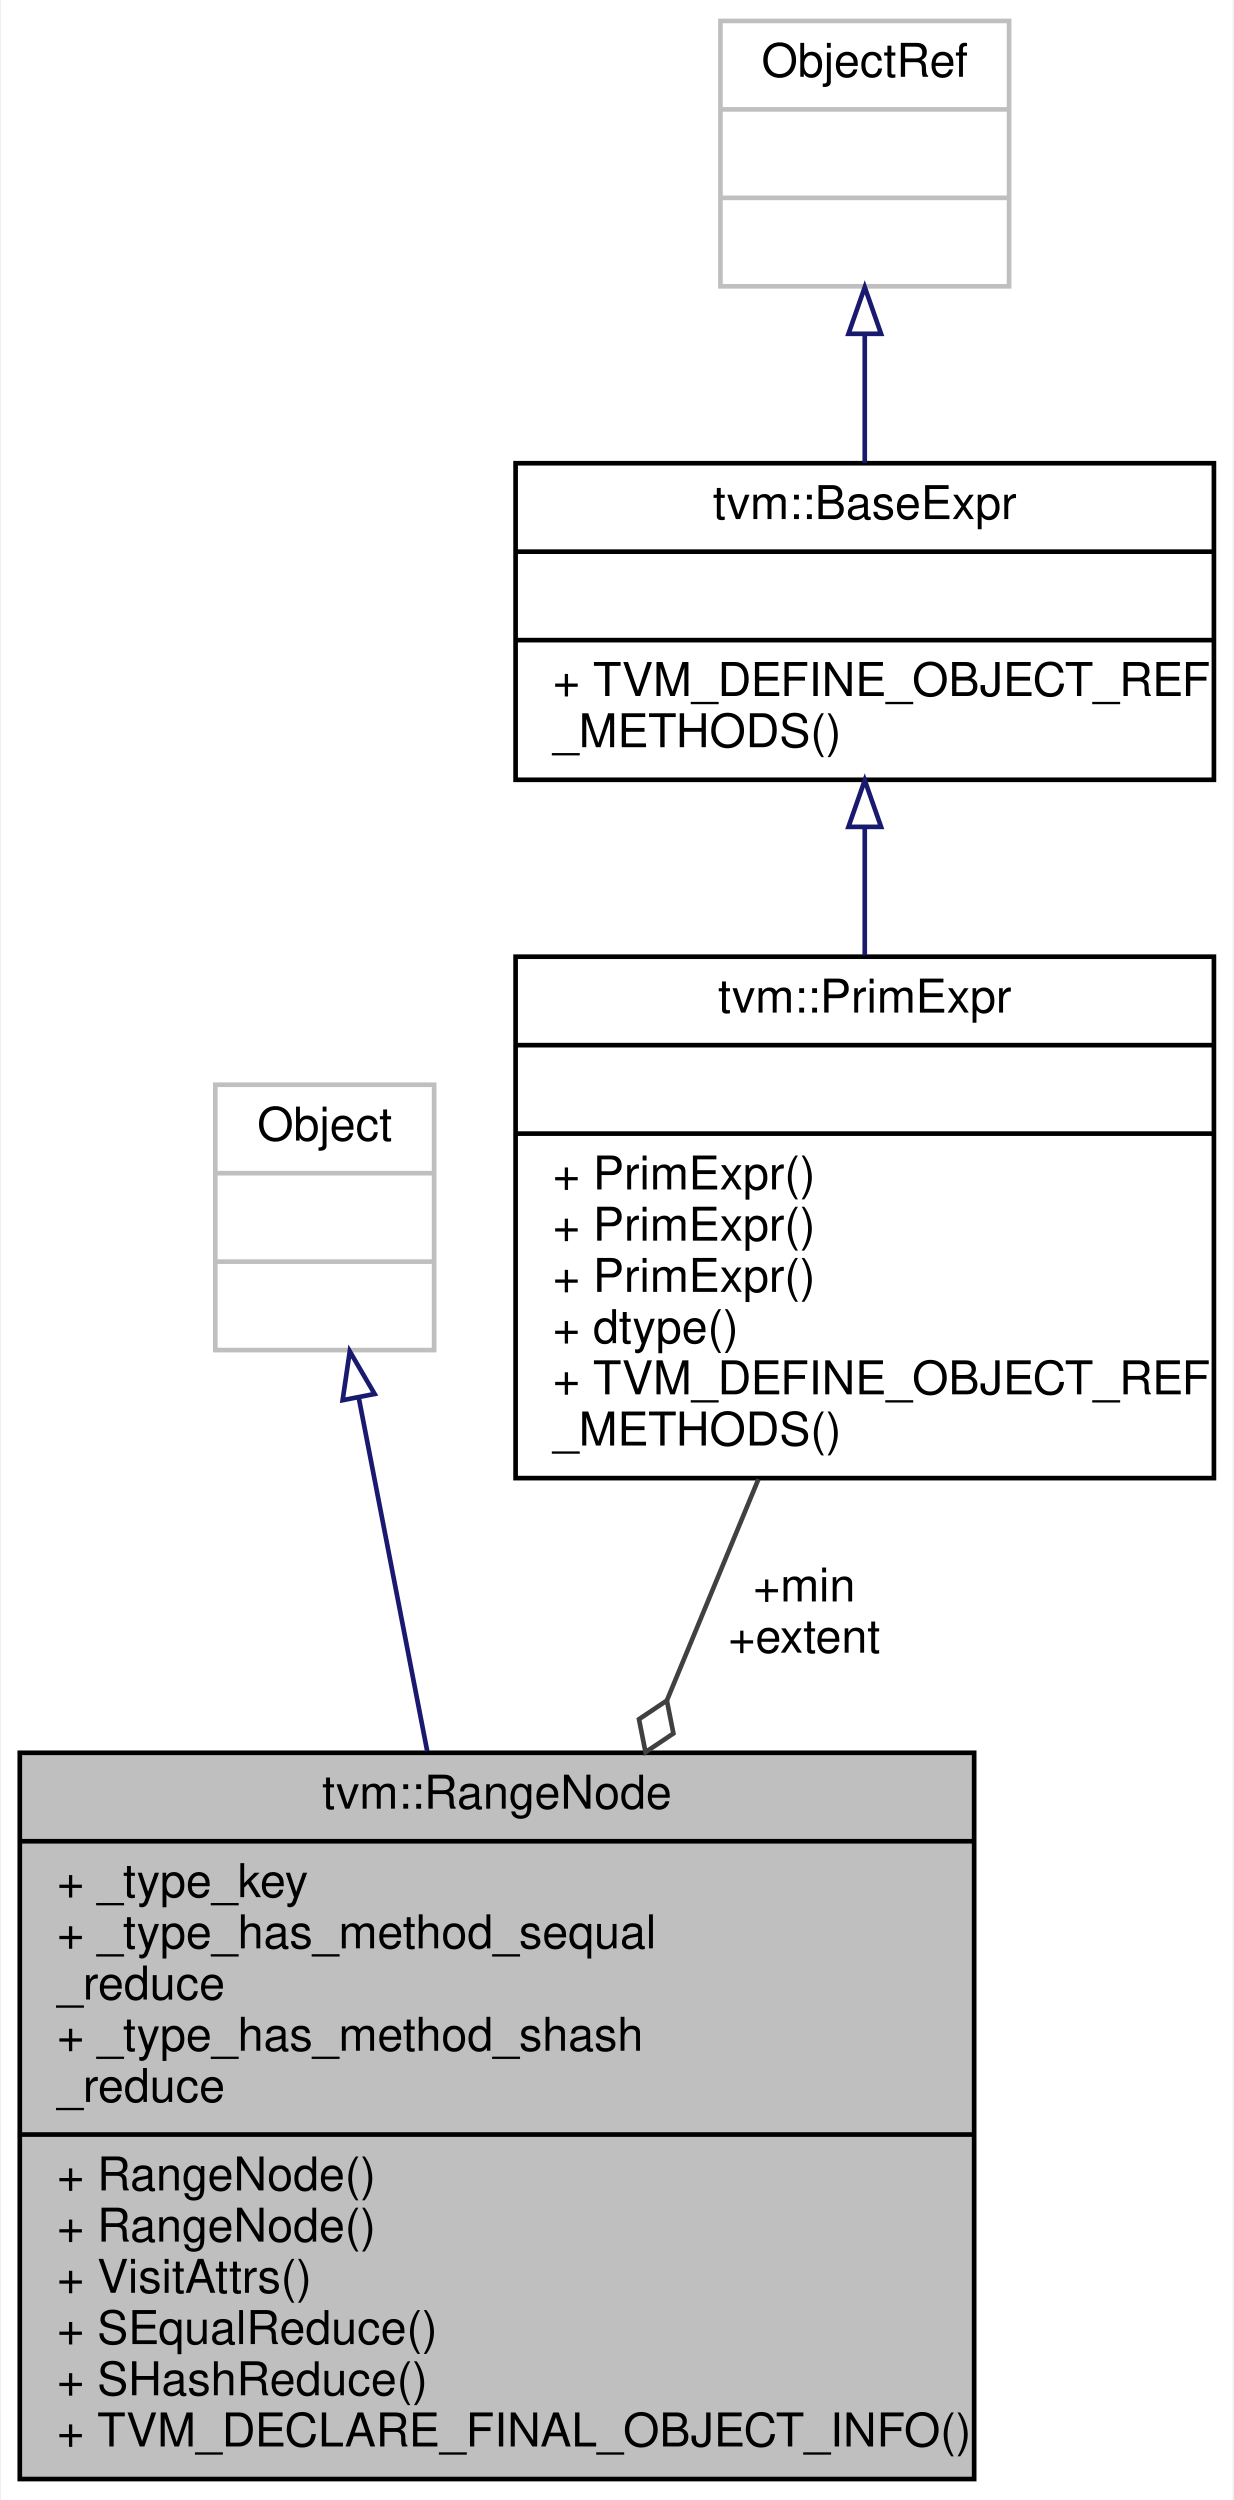
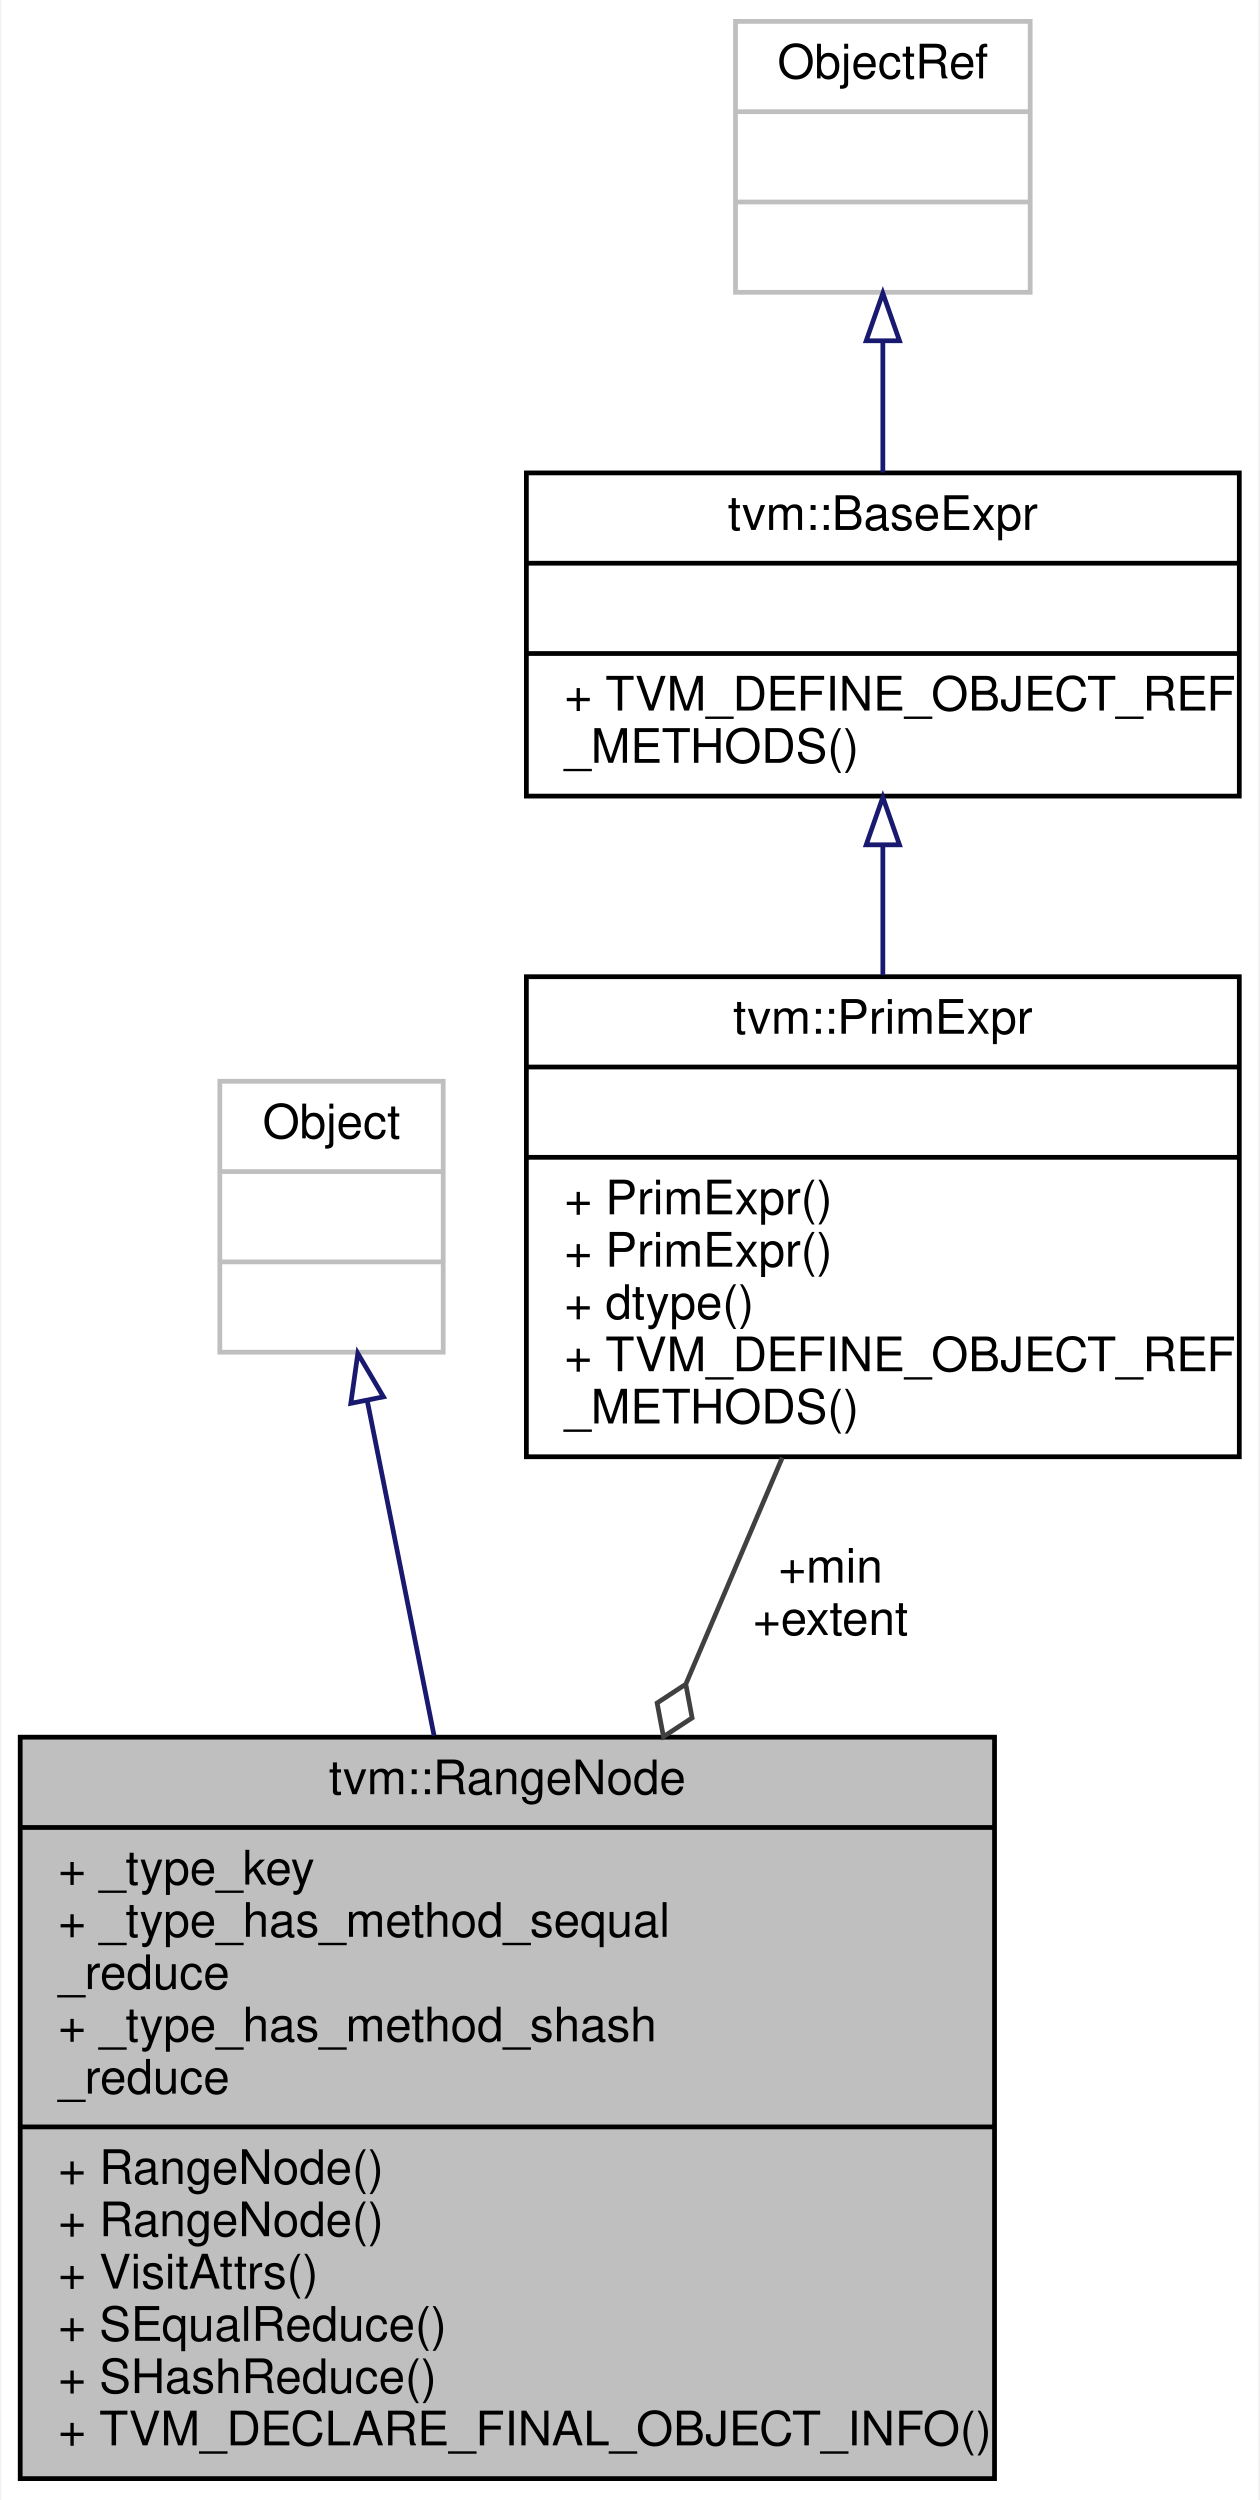
- <svg xmlns="http://www.w3.org/2000/svg" xmlns:xlink="http://www.w3.org/1999/xlink" width="265pt" height="537pt" viewBox="0.00 0.00 264.50 537.00">
-   <g id="graph0" class="graph" transform="scale(1 1) rotate(0) translate(4 533)">
-     <polygon fill="white" stroke="none" points="-4,4 -4,-533 260.5,-533 260.5,4 -4,4" />
+ <svg xmlns="http://www.w3.org/2000/svg" xmlns:xlink="http://www.w3.org/1999/xlink" width="265pt" height="526pt" viewBox="0.00 0.00 264.50 526.00">
+   <g id="graph0" class="graph" transform="scale(1 1) rotate(0) translate(4 522)">
+     <polygon fill="white" stroke="none" points="-4,4 -4,-522 260.5,-522 260.5,4 -4,4" />
    <g id="node1" class="node">
      <polygon fill="#bfbfbf" stroke="black" points="-1.42109e-14,-0.5 -1.42109e-14,-156.5 205,-156.5 205,-0.5 -1.42109e-14,-0.5" />
      <text text-anchor="middle" x="102.5" y="-144.5" font-family="Helvetica,sans-Serif" font-size="10.00">tvm::RangeNode</text>
      <polyline fill="none" stroke="black" points="-1.42109e-14,-137.5 205,-137.5 " />
      <text text-anchor="start" x="8" y="-125.5" font-family="Helvetica,sans-Serif" font-size="10.00">+ _type_key</text>
      <text text-anchor="start" x="8" y="-114.5" font-family="Helvetica,sans-Serif" font-size="10.00">+ _type_has_method_sequal</text>
      <text text-anchor="start" x="8" y="-103.5" font-family="Helvetica,sans-Serif" font-size="10.00">_reduce</text>
      <text text-anchor="start" x="8" y="-92.5" font-family="Helvetica,sans-Serif" font-size="10.00">+ _type_has_method_shash</text>
      <text text-anchor="start" x="8" y="-81.5" font-family="Helvetica,sans-Serif" font-size="10.00">_reduce</text>
      <polyline fill="none" stroke="black" points="-1.42109e-14,-74.5 205,-74.5 " />
      <text text-anchor="start" x="8" y="-62.5" font-family="Helvetica,sans-Serif" font-size="10.00">+ RangeNode()</text>
      <text text-anchor="start" x="8" y="-51.5" font-family="Helvetica,sans-Serif" font-size="10.00">+ RangeNode()</text>
      <text text-anchor="start" x="8" y="-40.5" font-family="Helvetica,sans-Serif" font-size="10.00">+ VisitAttrs()</text>
      <text text-anchor="start" x="8" y="-29.5" font-family="Helvetica,sans-Serif" font-size="10.00">+ SEqualReduce()</text>
      <text text-anchor="start" x="8" y="-18.5" font-family="Helvetica,sans-Serif" font-size="10.00">+ SHashReduce()</text>
      <text text-anchor="start" x="8" y="-7.5" font-family="Helvetica,sans-Serif" font-size="10.00">+ TVM_DECLARE_FINAL_OBJECT_INFO()</text>
    </g>
    <g id="node2" class="node">
-       <polygon fill="white" stroke="#bfbfbf" points="42,-243 42,-300 89,-300 89,-243 42,-243" />
-       <text text-anchor="middle" x="65.5" y="-288" font-family="Helvetica,sans-Serif" font-size="10.00">Object</text>
-       <polyline fill="none" stroke="#bfbfbf" points="42,-281 89,-281 " />
-       <text text-anchor="middle" x="65.5" y="-269" font-family="Helvetica,sans-Serif" font-size="10.00"> </text>
-       <polyline fill="none" stroke="#bfbfbf" points="42,-262 89,-262 " />
-       <text text-anchor="middle" x="65.5" y="-250" font-family="Helvetica,sans-Serif" font-size="10.00"> </text>
+       <polygon fill="white" stroke="#bfbfbf" points="42,-237.5 42,-294.5 89,-294.5 89,-237.5 42,-237.5" />
+       <text text-anchor="middle" x="65.5" y="-282.5" font-family="Helvetica,sans-Serif" font-size="10.00">Object</text>
+       <polyline fill="none" stroke="#bfbfbf" points="42,-275.5 89,-275.5 " />
+       <text text-anchor="middle" x="65.5" y="-263.5" font-family="Helvetica,sans-Serif" font-size="10.00"> </text>
+       <polyline fill="none" stroke="#bfbfbf" points="42,-256.5 89,-256.5 " />
+       <text text-anchor="middle" x="65.5" y="-244.5" font-family="Helvetica,sans-Serif" font-size="10.00"> </text>
    </g>
    <g id="edge1" class="edge">
-       <path fill="none" stroke="midnightblue" d="M72.836,-232.631C77.034,-210.958 82.458,-182.959 87.518,-156.841" />
-       <polygon fill="none" stroke="midnightblue" points="69.346,-232.244 70.88,-242.727 76.218,-233.575 69.346,-232.244" />
+       <path fill="none" stroke="midnightblue" d="M73.048,-227.16C77.092,-206.881 82.229,-181.131 87.075,-156.833" />
+       <polygon fill="none" stroke="midnightblue" points="69.563,-226.737 71.039,-237.229 76.428,-228.107 69.563,-226.737" />
    </g>
    <g id="node3" class="node">
      <g id="a_node3">
        <a xlink:href="classtvm_1_1PrimExpr.html" target="_top" xlink:title="Reference to PrimExprNode. ">
-           <polygon fill="white" stroke="black" points="106.5,-215.5 106.5,-327.5 256.5,-327.5 256.5,-215.5 106.5,-215.5" />
-           <text text-anchor="middle" x="181.5" y="-315.5" font-family="Helvetica,sans-Serif" font-size="10.00">tvm::PrimExpr</text>
-           <polyline fill="none" stroke="black" points="106.5,-308.5 256.5,-308.5 " />
-           <text text-anchor="middle" x="181.5" y="-296.5" font-family="Helvetica,sans-Serif" font-size="10.00"> </text>
-           <polyline fill="none" stroke="black" points="106.5,-289.5 256.5,-289.5 " />
-           <text text-anchor="start" x="114.5" y="-277.5" font-family="Helvetica,sans-Serif" font-size="10.00">+ PrimExpr()</text>
+           <polygon fill="white" stroke="black" points="106.5,-215.5 106.5,-316.5 256.5,-316.5 256.5,-215.5 106.5,-215.5" />
+           <text text-anchor="middle" x="181.5" y="-304.5" font-family="Helvetica,sans-Serif" font-size="10.00">tvm::PrimExpr</text>
+           <polyline fill="none" stroke="black" points="106.5,-297.5 256.5,-297.5 " />
+           <text text-anchor="middle" x="181.5" y="-285.5" font-family="Helvetica,sans-Serif" font-size="10.00"> </text>
+           <polyline fill="none" stroke="black" points="106.5,-278.5 256.5,-278.5 " />
          <text text-anchor="start" x="114.5" y="-266.5" font-family="Helvetica,sans-Serif" font-size="10.00">+ PrimExpr()</text>
          <text text-anchor="start" x="114.5" y="-255.5" font-family="Helvetica,sans-Serif" font-size="10.00">+ PrimExpr()</text>
          <text text-anchor="start" x="114.5" y="-244.5" font-family="Helvetica,sans-Serif" font-size="10.00">+ dtype()</text>
          <text text-anchor="start" x="114.5" y="-233.5" font-family="Helvetica,sans-Serif" font-size="10.00">+ TVM_DEFINE_OBJECT_REF</text>
          <text text-anchor="start" x="114.5" y="-222.5" font-family="Helvetica,sans-Serif" font-size="10.00">_METHODS()</text>
        </a>
      </g>
    </g>
    <g id="edge2" class="edge">
-       <path fill="none" stroke="#404040" d="M158.65,-215.255C152.504,-200.395 145.699,-183.944 139.01,-167.77" />
-       <polygon fill="none" stroke="#404040" points="138.993,-167.73 133.003,-163.714 134.406,-156.641 140.396,-160.656 138.993,-167.73" />
-       <text text-anchor="middle" x="168.5" y="-189" font-family="Helvetica,sans-Serif" font-size="10.00"> +min</text>
-       <text text-anchor="middle" x="168.5" y="-178" font-family="Helvetica,sans-Serif" font-size="10.00">+extent</text>
+       <path fill="none" stroke="#404040" d="M160.329,-215.289C154.091,-200.64 147.068,-184.151 140.123,-167.843" />
+       <polygon fill="none" stroke="#404040" points="140.04,-167.648 134.009,-163.695 135.338,-156.607 141.369,-160.56 140.04,-167.648" />
+       <text text-anchor="middle" x="170.5" y="-189" font-family="Helvetica,sans-Serif" font-size="10.00"> +min</text>
+       <text text-anchor="middle" x="170.5" y="-178" font-family="Helvetica,sans-Serif" font-size="10.00">+extent</text>
    </g>
    <g id="node4" class="node">
      <g id="a_node4">
        <a xlink:href="classtvm_1_1BaseExpr.html" target="_top" xlink:title="Managed reference to BaseExprNode. ">
-           <polygon fill="white" stroke="black" points="106.5,-365.5 106.5,-433.5 256.5,-433.5 256.5,-365.5 106.5,-365.5" />
-           <text text-anchor="middle" x="181.5" y="-421.5" font-family="Helvetica,sans-Serif" font-size="10.00">tvm::BaseExpr</text>
-           <polyline fill="none" stroke="black" points="106.5,-414.5 256.5,-414.5 " />
-           <text text-anchor="middle" x="181.5" y="-402.5" font-family="Helvetica,sans-Serif" font-size="10.00"> </text>
-           <polyline fill="none" stroke="black" points="106.5,-395.5 256.5,-395.5 " />
-           <text text-anchor="start" x="114.5" y="-383.5" font-family="Helvetica,sans-Serif" font-size="10.00">+ TVM_DEFINE_OBJECT_REF</text>
-           <text text-anchor="start" x="114.5" y="-372.5" font-family="Helvetica,sans-Serif" font-size="10.00">_METHODS()</text>
+           <polygon fill="white" stroke="black" points="106.5,-354.5 106.5,-422.5 256.5,-422.5 256.5,-354.5 106.5,-354.5" />
+           <text text-anchor="middle" x="181.5" y="-410.5" font-family="Helvetica,sans-Serif" font-size="10.00">tvm::BaseExpr</text>
+           <polyline fill="none" stroke="black" points="106.5,-403.5 256.5,-403.5 " />
+           <text text-anchor="middle" x="181.5" y="-391.5" font-family="Helvetica,sans-Serif" font-size="10.00"> </text>
+           <polyline fill="none" stroke="black" points="106.5,-384.5 256.5,-384.5 " />
+           <text text-anchor="start" x="114.5" y="-372.5" font-family="Helvetica,sans-Serif" font-size="10.00">+ TVM_DEFINE_OBJECT_REF</text>
+           <text text-anchor="start" x="114.5" y="-361.5" font-family="Helvetica,sans-Serif" font-size="10.00">_METHODS()</text>
        </a>
      </g>
    </g>
    <g id="edge3" class="edge">
-       <path fill="none" stroke="midnightblue" d="M181.5,-355.311C181.5,-346.452 181.5,-337.011 181.5,-327.794" />
-       <polygon fill="none" stroke="midnightblue" points="178,-355.395 181.5,-365.395 185,-355.395 178,-355.395" />
+       <path fill="none" stroke="midnightblue" d="M181.5,-344.151C181.5,-335.293 181.5,-325.906 181.5,-316.842" />
+       <polygon fill="none" stroke="midnightblue" points="178,-344.254 181.5,-354.254 185,-344.254 178,-344.254" />
    </g>
    <g id="node5" class="node">
-       <polygon fill="white" stroke="#bfbfbf" points="150.5,-471.5 150.5,-528.5 212.5,-528.5 212.5,-471.5 150.5,-471.5" />
-       <text text-anchor="middle" x="181.5" y="-516.5" font-family="Helvetica,sans-Serif" font-size="10.00">ObjectRef</text>
-       <polyline fill="none" stroke="#bfbfbf" points="150.5,-509.5 212.5,-509.5 " />
-       <text text-anchor="middle" x="181.5" y="-497.5" font-family="Helvetica,sans-Serif" font-size="10.00"> </text>
-       <polyline fill="none" stroke="#bfbfbf" points="150.5,-490.5 212.5,-490.5 " />
-       <text text-anchor="middle" x="181.5" y="-478.5" font-family="Helvetica,sans-Serif" font-size="10.00"> </text>
+       <polygon fill="white" stroke="#bfbfbf" points="150.5,-460.5 150.5,-517.5 212.5,-517.5 212.5,-460.5 150.5,-460.5" />
+       <text text-anchor="middle" x="181.5" y="-505.5" font-family="Helvetica,sans-Serif" font-size="10.00">ObjectRef</text>
+       <polyline fill="none" stroke="#bfbfbf" points="150.5,-498.5 212.5,-498.5 " />
+       <text text-anchor="middle" x="181.5" y="-486.5" font-family="Helvetica,sans-Serif" font-size="10.00"> </text>
+       <polyline fill="none" stroke="#bfbfbf" points="150.5,-479.5 212.5,-479.5 " />
+       <text text-anchor="middle" x="181.5" y="-467.5" font-family="Helvetica,sans-Serif" font-size="10.00"> </text>
    </g>
    <g id="edge4" class="edge">
-       <path fill="none" stroke="midnightblue" d="M181.5,-461.007C181.5,-451.962 181.5,-442.383 181.5,-433.578" />
-       <polygon fill="none" stroke="midnightblue" points="178,-461.3 181.5,-471.3 185,-461.3 178,-461.3" />
+       <path fill="none" stroke="midnightblue" d="M181.5,-450.007C181.5,-440.962 181.5,-431.383 181.5,-422.578" />
+       <polygon fill="none" stroke="midnightblue" points="178,-450.3 181.5,-460.3 185,-450.3 178,-450.3" />
    </g>
  </g>
</svg>
